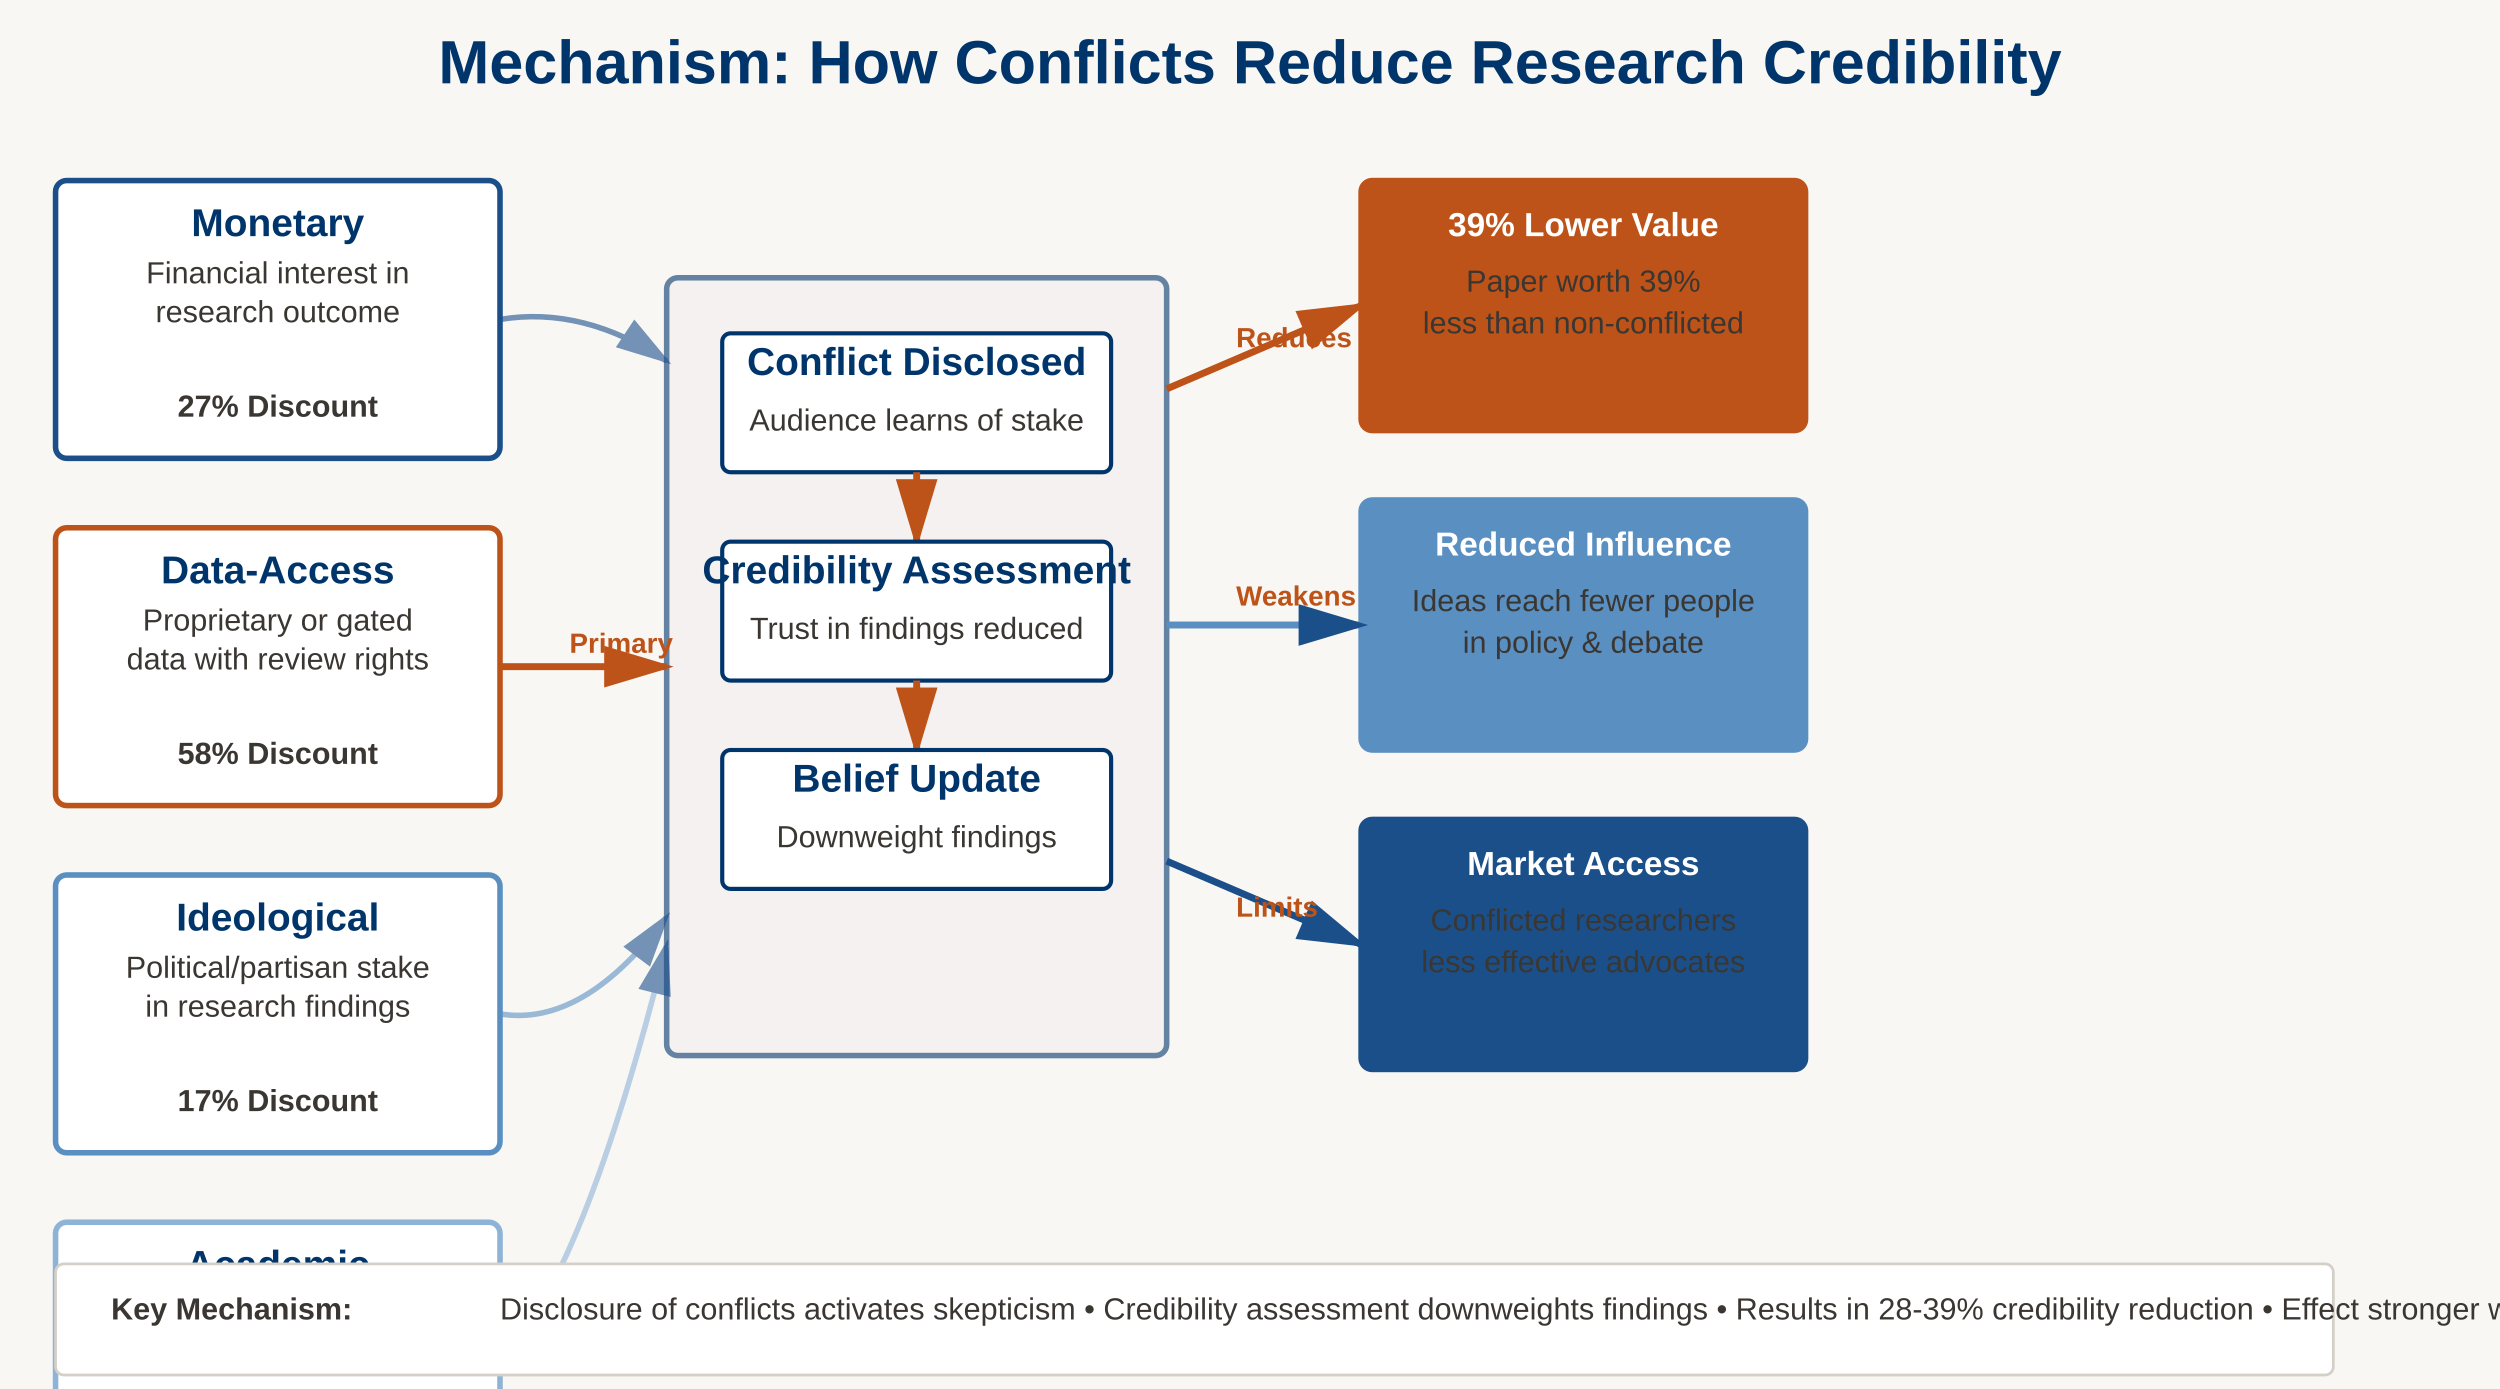
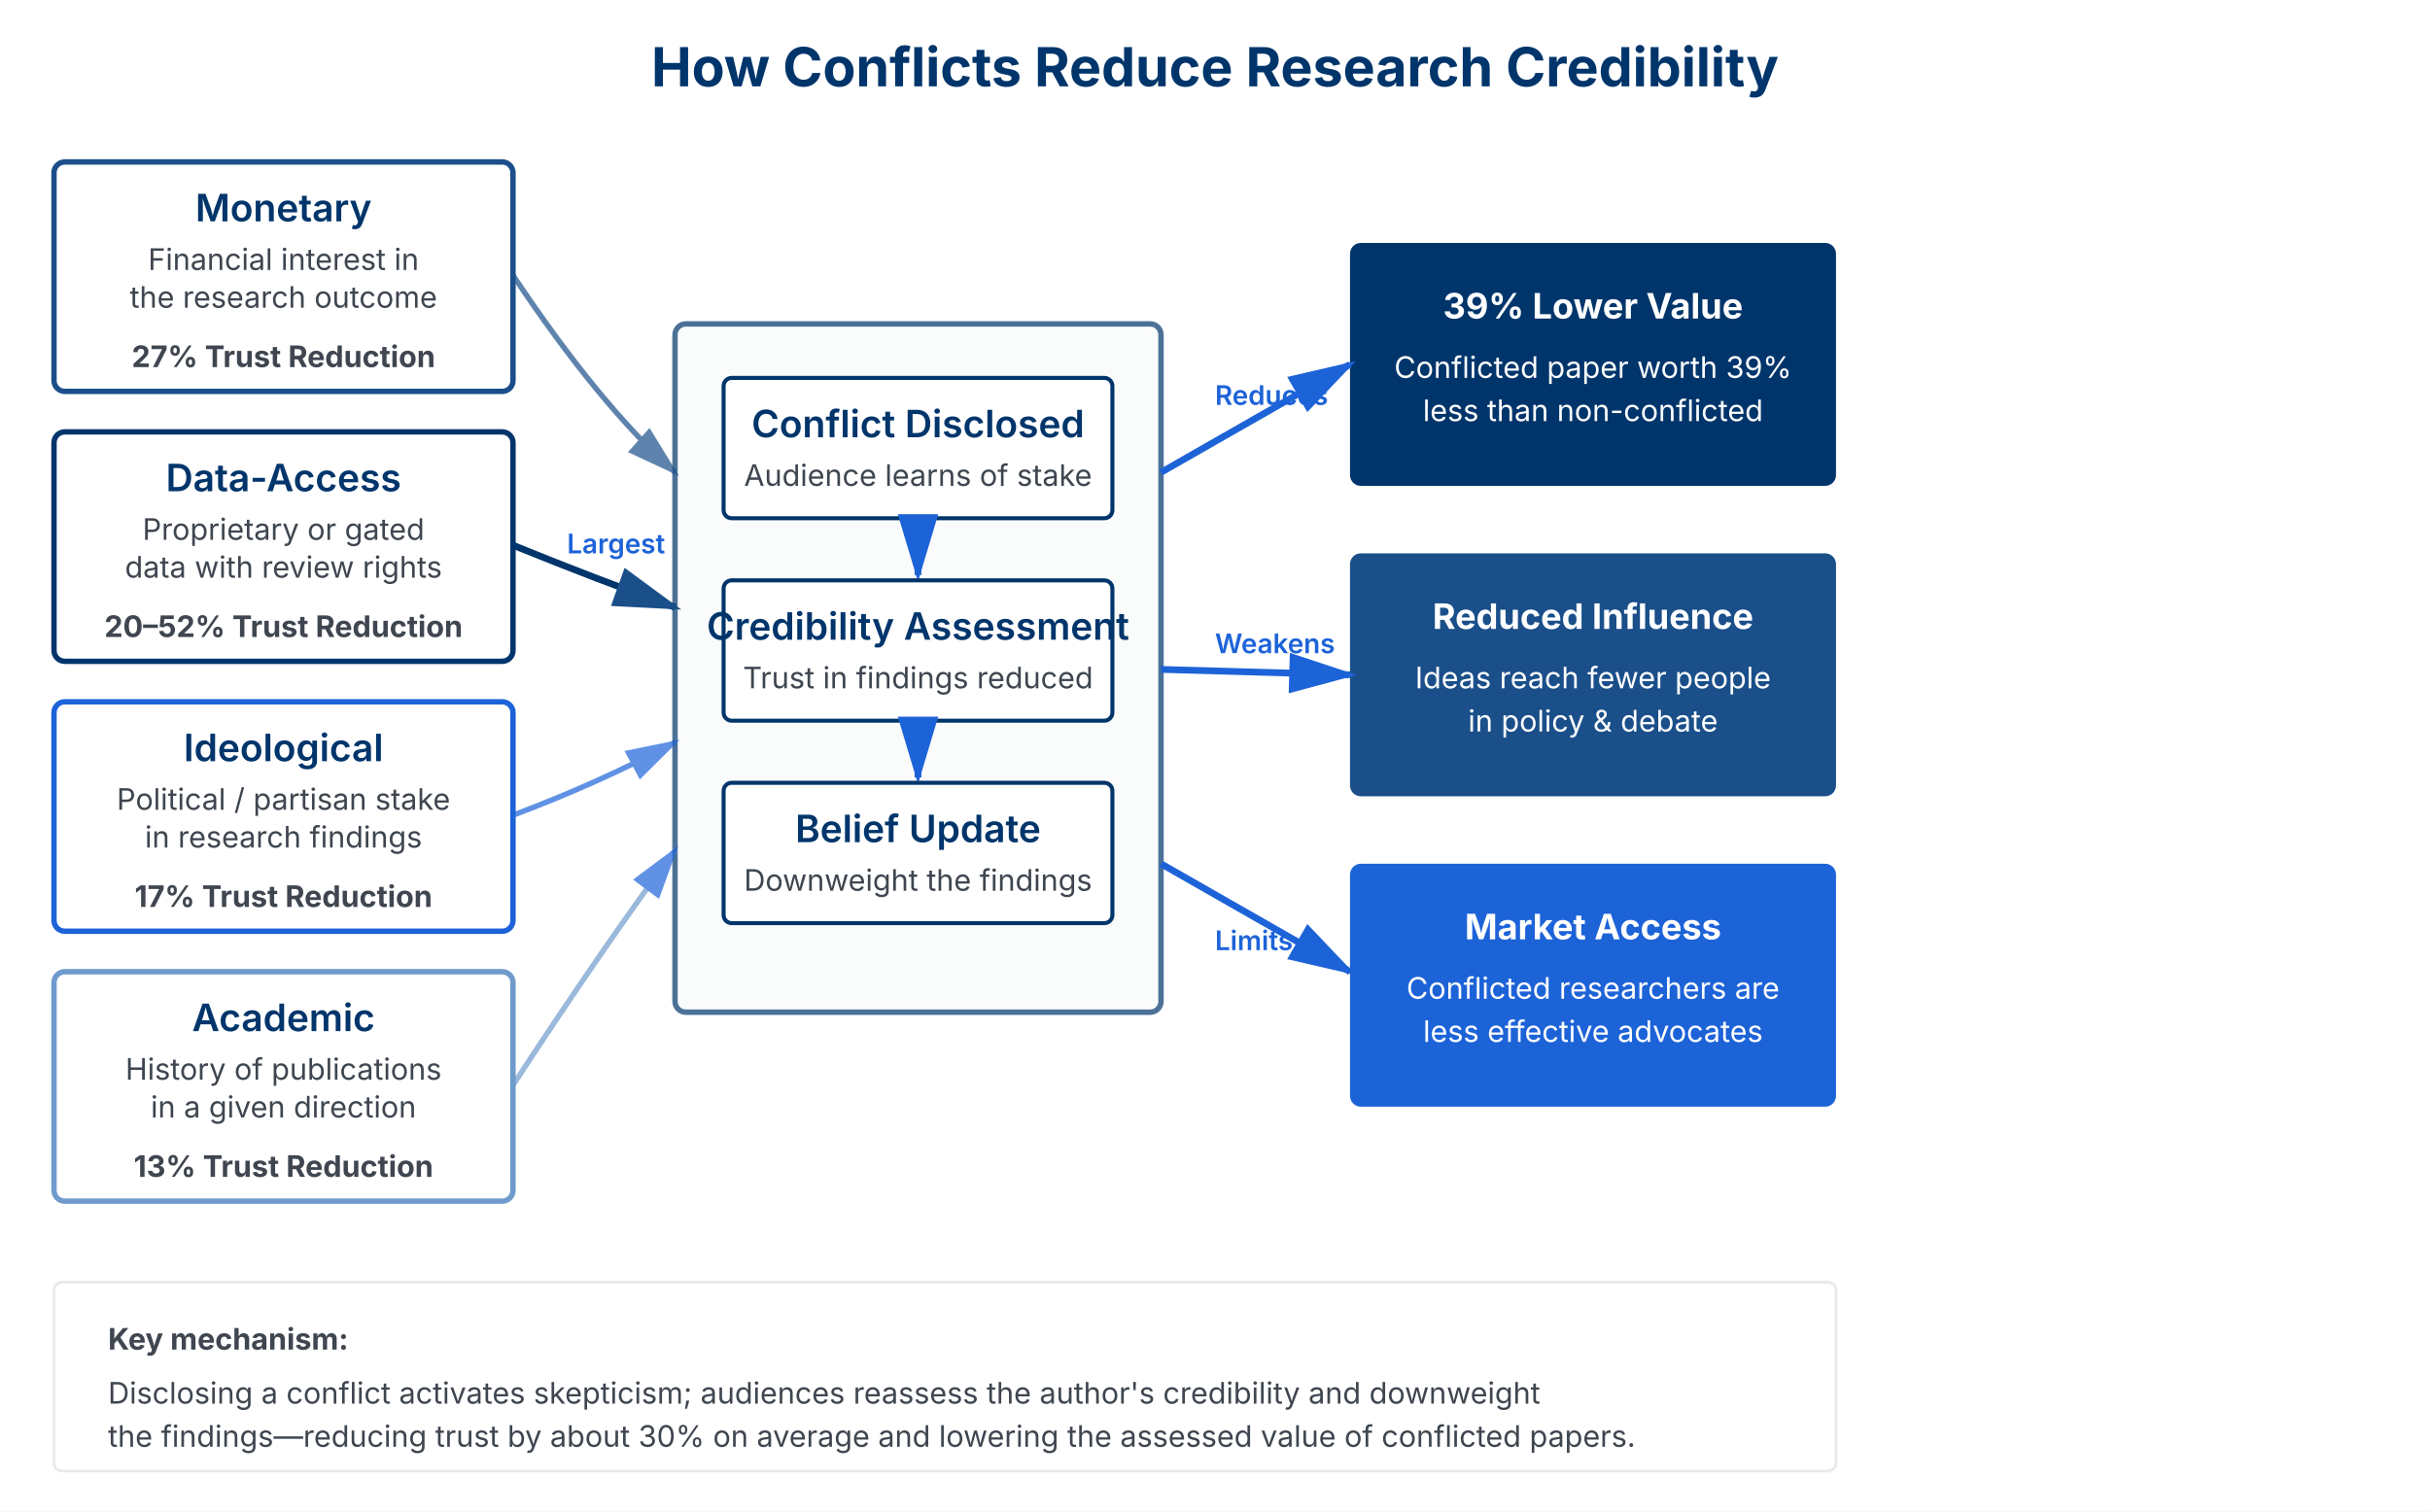
- <svg xmlns="http://www.w3.org/2000/svg" viewBox="0 0 900 500">
+ <svg xmlns="http://www.w3.org/2000/svg" viewBox="0 0 900 560" font-family="Inter, 'Helvetica Neue', Arial, sans-serif">
  <defs>
    <style>
-       .title { font-family: 'Helvetica Neue', Arial, sans-serif; font-size: 22px; font-weight: 700; fill: #00356b; }
-       .subtitle { font-family: 'Helvetica Neue', Arial, sans-serif; font-size: 12px; fill: #63605b; font-weight: 400; }
-       .box-title { font-family: 'Helvetica Neue', Arial, sans-serif; font-size: 14px; font-weight: 600; fill: #00356b; }
-       .box-text { font-family: 'Helvetica Neue', Arial, sans-serif; font-size: 11px; fill: #3a3632; }
-       .arrow-label { font-family: 'Helvetica Neue', Arial, sans-serif; font-size: 10px; fill: #bd5319; font-weight: 600; }
-       .outcome-label { font-family: 'Helvetica Neue', Arial, sans-serif; font-size: 12px; font-weight: 600; fill: #ffffff; }
-       .legend-text { font-family: 'Helvetica Neue', Arial, sans-serif; font-size: 11px; fill: #3a3632; }
+       .title { font-size: 20px; font-weight: 700; fill: #00356b; }
+       .box-title { font-size: 14px; font-weight: 600; fill: #00356b; }
+       .box-text { font-size: 11px; fill: #3f4650; }
+       .arrow-label { font-size: 10px; fill: #1d63d8; font-weight: 600; }
+       .outcome-label { font-size: 13px; font-weight: 700; fill: #ffffff; }
+       .outcome-text { font-size: 11px; fill: #ffffff; }
+       .legend-text { font-size: 11px; fill: #3f4650; }
    </style>
    <marker id="arrowhead" markerWidth="10" markerHeight="10" refX="9" refY="3" orient="auto">
-       <polygon points="0 0, 10 3, 0 6" fill="#bd5319" />
+       <polygon points="0 0, 10 3, 0 6" fill="#1d63d8" />
    </marker>
-     <marker id="arrowhead-blue" markerWidth="10" markerHeight="10" refX="9" refY="3" orient="auto">
+     <marker id="arrowhead-navy" markerWidth="10" markerHeight="10" refX="9" refY="3" orient="auto">
      <polygon points="0 0, 10 3, 0 6" fill="#1a4f8a" />
    </marker>
  </defs>
-   <rect width="900" height="500" fill="#f9f7f4" />
-   <text x="450" y="30" text-anchor="middle" class="title">Mechanism: How Conflicts Reduce Research Credibility</text>
+   <rect width="900" height="560" fill="#ffffff" />
+   <text x="450" y="32" text-anchor="middle" class="title">How Conflicts Reduce Research Credibility</text>
  <g>
-     <rect x="20" y="65" width="160" height="100" fill="#ffffff" stroke="#1a4f8a" stroke-width="2" rx="4" />
-     <text x="100" y="85" text-anchor="middle" class="box-title">Monetary</text>
-     <text x="100" y="102" text-anchor="middle" class="box-text">Financial interest in</text>
-     <text x="100" y="116" text-anchor="middle" class="box-text">research outcome</text>
-     <text x="100" y="150" text-anchor="middle" class="box-text" font-weight="700" fill="#1a4f8a">27% Discount</text>
-     <rect x="20" y="190" width="160" height="100" fill="#ffffff" stroke="#bd5319" stroke-width="2" rx="4" />
-     <text x="100" y="210" text-anchor="middle" class="box-title">Data-Access</text>
-     <text x="100" y="227" text-anchor="middle" class="box-text">Proprietary or gated</text>
-     <text x="100" y="241" text-anchor="middle" class="box-text">data with review rights</text>
-     <text x="100" y="275" text-anchor="middle" class="box-text" font-weight="700" fill="#bd5319">58% Discount</text>
-     <rect x="20" y="315" width="160" height="100" fill="#ffffff" stroke="#5a8fc2" stroke-width="2" rx="4" />
-     <text x="100" y="335" text-anchor="middle" class="box-title">Ideological</text>
-     <text x="100" y="352" text-anchor="middle" class="box-text">Political/partisan stake</text>
-     <text x="100" y="366" text-anchor="middle" class="box-text">in research findings</text>
-     <text x="100" y="400" text-anchor="middle" class="box-text" font-weight="700" fill="#5a8fc2">17% Discount</text>
-     <rect x="20" y="440" width="160" height="100" fill="#ffffff" stroke="#8db3d6" stroke-width="2" rx="4" />
-     <text x="100" y="460" text-anchor="middle" class="box-title">Academic</text>
-     <text x="100" y="477" text-anchor="middle" class="box-text">Prior publications or</text>
-     <text x="100" y="491" text-anchor="middle" class="box-text">research direction bias</text>
-     <text x="100" y="525" text-anchor="middle" class="box-text" font-weight="700" fill="#8db3d6">13% Discount</text>
+     <rect x="20" y="60" width="170" height="85" fill="#ffffff" stroke="#1a4f8a" stroke-width="2" rx="4" />
+     <text x="105" y="82" text-anchor="middle" class="box-title">Monetary</text>
+     <text x="105" y="100" text-anchor="middle" class="box-text">Financial interest in</text>
+     <text x="105" y="114" text-anchor="middle" class="box-text">the research outcome</text>
+     <text x="105" y="136" text-anchor="middle" class="box-text" font-weight="700" fill="#1a4f8a">27% Trust Reduction</text>
+     <rect x="20" y="160" width="170" height="85" fill="#ffffff" stroke="#00356b" stroke-width="2" rx="4" />
+     <text x="105" y="182" text-anchor="middle" class="box-title">Data-Access</text>
+     <text x="105" y="200" text-anchor="middle" class="box-text">Proprietary or gated</text>
+     <text x="105" y="214" text-anchor="middle" class="box-text">data with review rights</text>
+     <text x="105" y="236" text-anchor="middle" class="box-text" font-weight="700" fill="#00356b">20–52% Trust Reduction</text>
+     <rect x="20" y="260" width="170" height="85" fill="#ffffff" stroke="#1d63d8" stroke-width="2" rx="4" />
+     <text x="105" y="282" text-anchor="middle" class="box-title">Ideological</text>
+     <text x="105" y="300" text-anchor="middle" class="box-text">Political / partisan stake</text>
+     <text x="105" y="314" text-anchor="middle" class="box-text">in research findings</text>
+     <text x="105" y="336" text-anchor="middle" class="box-text" font-weight="700" fill="#1d63d8">17% Trust Reduction</text>
+     <rect x="20" y="360" width="170" height="85" fill="#ffffff" stroke="#6f9bcc" stroke-width="2" rx="4" />
+     <text x="105" y="382" text-anchor="middle" class="box-title">Academic</text>
+     <text x="105" y="400" text-anchor="middle" class="box-text">History of publications</text>
+     <text x="105" y="414" text-anchor="middle" class="box-text">in a given direction</text>
+     <text x="105" y="436" text-anchor="middle" class="box-text" font-weight="700" fill="#6f9bcc">13% Trust Reduction</text>
  </g>
  <g>
-     <rect x="240" y="100" width="180" height="280" fill="#f0ecec" stroke="#00356b" stroke-width="2" rx="4" opacity="0.6" />
-     <rect x="260" y="120" width="140" height="50" fill="#ffffff" stroke="#00356b" stroke-width="1.5" rx="3" />
-     <text x="330" y="135" text-anchor="middle" class="box-title" font-size="13">Conflict Disclosed</text>
-     <text x="330" y="155" text-anchor="middle" class="box-text">Audience learns of stake</text>
-     <path d="M 330 170 L 330 195" stroke="#bd5319" stroke-width="2.5" fill="none" marker-end="url(#arrowhead)" />
-     <rect x="260" y="195" width="140" height="50" fill="#ffffff" stroke="#00356b" stroke-width="1.5" rx="3" />
-     <text x="330" y="210" text-anchor="middle" class="box-title" font-size="13">Credibility Assessment</text>
-     <text x="330" y="230" text-anchor="middle" class="box-text">Trust in findings reduced</text>
-     <path d="M 330 245 L 330 270" stroke="#bd5319" stroke-width="2.5" fill="none" marker-end="url(#arrowhead)" />
-     <rect x="260" y="270" width="140" height="50" fill="#ffffff" stroke="#00356b" stroke-width="1.5" rx="3" />
-     <text x="330" y="285" text-anchor="middle" class="box-title" font-size="13">Belief Update</text>
-     <text x="330" y="305" text-anchor="middle" class="box-text">Downweight findings</text>
+     <rect x="250" y="120" width="180" height="255" fill="#f8f9fa" stroke="#00356b" stroke-width="2" rx="4" opacity="0.7" />
+     <rect x="268" y="140" width="144" height="52" fill="#ffffff" stroke="#00356b" stroke-width="1.5" rx="3" />
+     <text x="340" y="162" text-anchor="middle" class="box-title" font-size="13">Conflict Disclosed</text>
+     <text x="340" y="180" text-anchor="middle" class="box-text">Audience learns of stake</text>
+     <path d="M 340 192 L 340 213" stroke="#1d63d8" stroke-width="2.5" fill="none" marker-end="url(#arrowhead)" />
+     <rect x="268" y="215" width="144" height="52" fill="#ffffff" stroke="#00356b" stroke-width="1.5" rx="3" />
+     <text x="340" y="237" text-anchor="middle" class="box-title" font-size="13">Credibility Assessment</text>
+     <text x="340" y="255" text-anchor="middle" class="box-text">Trust in findings reduced</text>
+     <path d="M 340 267 L 340 288" stroke="#1d63d8" stroke-width="2.5" fill="none" marker-end="url(#arrowhead)" />
+     <rect x="268" y="290" width="144" height="52" fill="#ffffff" stroke="#00356b" stroke-width="1.5" rx="3" />
+     <text x="340" y="312" text-anchor="middle" class="box-title" font-size="13">Belief Update</text>
+     <text x="340" y="330" text-anchor="middle" class="box-text">Downweight the findings</text>
  </g>
  <g>
-     <rect x="490" y="65" width="160" height="90" fill="#bd5319" stroke="#bd5319" stroke-width="2" rx="4" />
-     <text x="570" y="85" text-anchor="middle" class="outcome-label" font-weight="700">39% Lower Value</text>
-     <text x="570" y="105" text-anchor="middle" class="box-text" fill="#ffffff">Paper worth 39%</text>
-     <text x="570" y="120" text-anchor="middle" class="box-text" fill="#ffffff">less than non-conflicted</text>
-     <rect x="490" y="180" width="160" height="90" fill="#5a8fc2" stroke="#5a8fc2" stroke-width="2" rx="4" />
-     <text x="570" y="200" text-anchor="middle" class="outcome-label" font-weight="700">Reduced Influence</text>
-     <text x="570" y="220" text-anchor="middle" class="box-text" fill="#ffffff">Ideas reach fewer people</text>
-     <text x="570" y="235" text-anchor="middle" class="box-text" fill="#ffffff">in policy &amp; debate</text>
-     <rect x="490" y="295" width="160" height="90" fill="#1a4f8a" stroke="#1a4f8a" stroke-width="2" rx="4" />
-     <text x="570" y="315" text-anchor="middle" class="outcome-label" font-weight="700">Market Access</text>
-     <text x="570" y="335" text-anchor="middle" class="box-text" fill="#ffffff">Conflicted researchers</text>
-     <text x="570" y="350" text-anchor="middle" class="box-text" fill="#ffffff">less effective advocates</text>
+     <rect x="500" y="90" width="180" height="90" fill="#00356b" rx="4" />
+     <text x="590" y="118" text-anchor="middle" class="outcome-label">39% Lower Value</text>
+     <text x="590" y="140" text-anchor="middle" class="outcome-text">Conflicted paper worth 39%</text>
+     <text x="590" y="156" text-anchor="middle" class="outcome-text">less than non-conflicted</text>
+     <rect x="500" y="205" width="180" height="90" fill="#1a4f8a" rx="4" />
+     <text x="590" y="233" text-anchor="middle" class="outcome-label">Reduced Influence</text>
+     <text x="590" y="255" text-anchor="middle" class="outcome-text">Ideas reach fewer people</text>
+     <text x="590" y="271" text-anchor="middle" class="outcome-text">in policy &amp; debate</text>
+     <rect x="500" y="320" width="180" height="90" fill="#1d63d8" rx="4" />
+     <text x="590" y="348" text-anchor="middle" class="outcome-label">Market Access</text>
+     <text x="590" y="370" text-anchor="middle" class="outcome-text">Conflicted researchers are</text>
+     <text x="590" y="386" text-anchor="middle" class="outcome-text">less effective advocates</text>
  </g>
  <g>
-     <path d="M 180 115 Q 210 110 240 130" stroke="#1a4f8a" stroke-width="2" fill="none" marker-end="url(#arrowhead-blue)" opacity="0.6" />
-     <path d="M 180 240 Q 210 240 240 240" stroke="#bd5319" stroke-width="2.5" fill="none" marker-end="url(#arrowhead)" />
-     <text x="205" y="235" class="arrow-label">Primary</text>
-     <path d="M 180 365 Q 210 370 240 330" stroke="#5a8fc2" stroke-width="2" fill="none" marker-end="url(#arrowhead-blue)" opacity="0.6" />
-     <path d="M 180 490 Q 210 460 240 340" stroke="#8db3d6" stroke-width="2" fill="none" marker-end="url(#arrowhead-blue)" opacity="0.6" />
+     <path d="M 190 102 Q 222 150 250 175" stroke="#1a4f8a" stroke-width="2" fill="none" marker-end="url(#arrowhead-navy)" opacity="0.7" />
+     <path d="M 190 202 Q 222 215 250 225" stroke="#00356b" stroke-width="2.5" fill="none" marker-end="url(#arrowhead-navy)" />
+     <text x="210" y="205" class="arrow-label" fill="#00356b">Largest</text>
+     <path d="M 190 302 Q 222 290 250 275" stroke="#1d63d8" stroke-width="2" fill="none" marker-end="url(#arrowhead)" opacity="0.7" />
+     <path d="M 190 402 Q 224 350 250 315" stroke="#6f9bcc" stroke-width="2" fill="none" marker-end="url(#arrowhead)" opacity="0.7" />
  </g>
  <g>
-     <path d="M 420 140 L 490 110" stroke="#bd5319" stroke-width="2.5" fill="none" marker-end="url(#arrowhead)" />
-     <text x="445" y="125" class="arrow-label">Reduces</text>
-     <path d="M 420 225 L 490 225" stroke="#5a8fc2" stroke-width="2.5" fill="none" marker-end="url(#arrowhead-blue)" />
-     <text x="445" y="218" class="arrow-label">Weakens</text>
-     <path d="M 420 310 L 490 340" stroke="#1a4f8a" stroke-width="2.5" fill="none" marker-end="url(#arrowhead-blue)" />
-     <text x="445" y="330" class="arrow-label">Limits</text>
+     <path d="M 430 175 L 500 135" stroke="#1d63d8" stroke-width="2.5" fill="none" marker-end="url(#arrowhead)" />
+     <text x="450" y="150" class="arrow-label">Reduces</text>
+     <path d="M 430 248 L 500 250" stroke="#1d63d8" stroke-width="2.5" fill="none" marker-end="url(#arrowhead)" />
+     <text x="450" y="242" class="arrow-label">Weakens</text>
+     <path d="M 430 320 L 500 360" stroke="#1d63d8" stroke-width="2.5" fill="none" marker-end="url(#arrowhead)" />
+     <text x="450" y="352" class="arrow-label">Limits</text>
  </g>
  <g>
-     <rect x="20" y="455" width="820" height="40" fill="#ffffff" stroke="#d4d0c8" stroke-width="1" rx="3" />
-     <text x="40" y="475" class="legend-text" font-weight="600">Key Mechanism:</text>
-     <text x="180" y="475" class="legend-text">Disclosure of conflicts activates skepticism • Credibility assessment downweights findings • Results in 28-39% credibility reduction • Effect stronger when conflict undermines researcher independence</text>
+     <rect x="20" y="475" width="660" height="70" fill="#ffffff" stroke="#e7e9ec" stroke-width="1" rx="3" />
+     <text x="40" y="500" class="legend-text" font-weight="700" fill="#00356b">Key mechanism:</text>
+     <text x="40" y="520" class="legend-text">Disclosing a conflict activates skepticism; audiences reassess the author's credibility and downweight</text>
+     <text x="40" y="536" class="legend-text">the findings—reducing trust by about 30% on average and lowering the assessed value of conflicted papers.</text>
  </g>
</svg>
